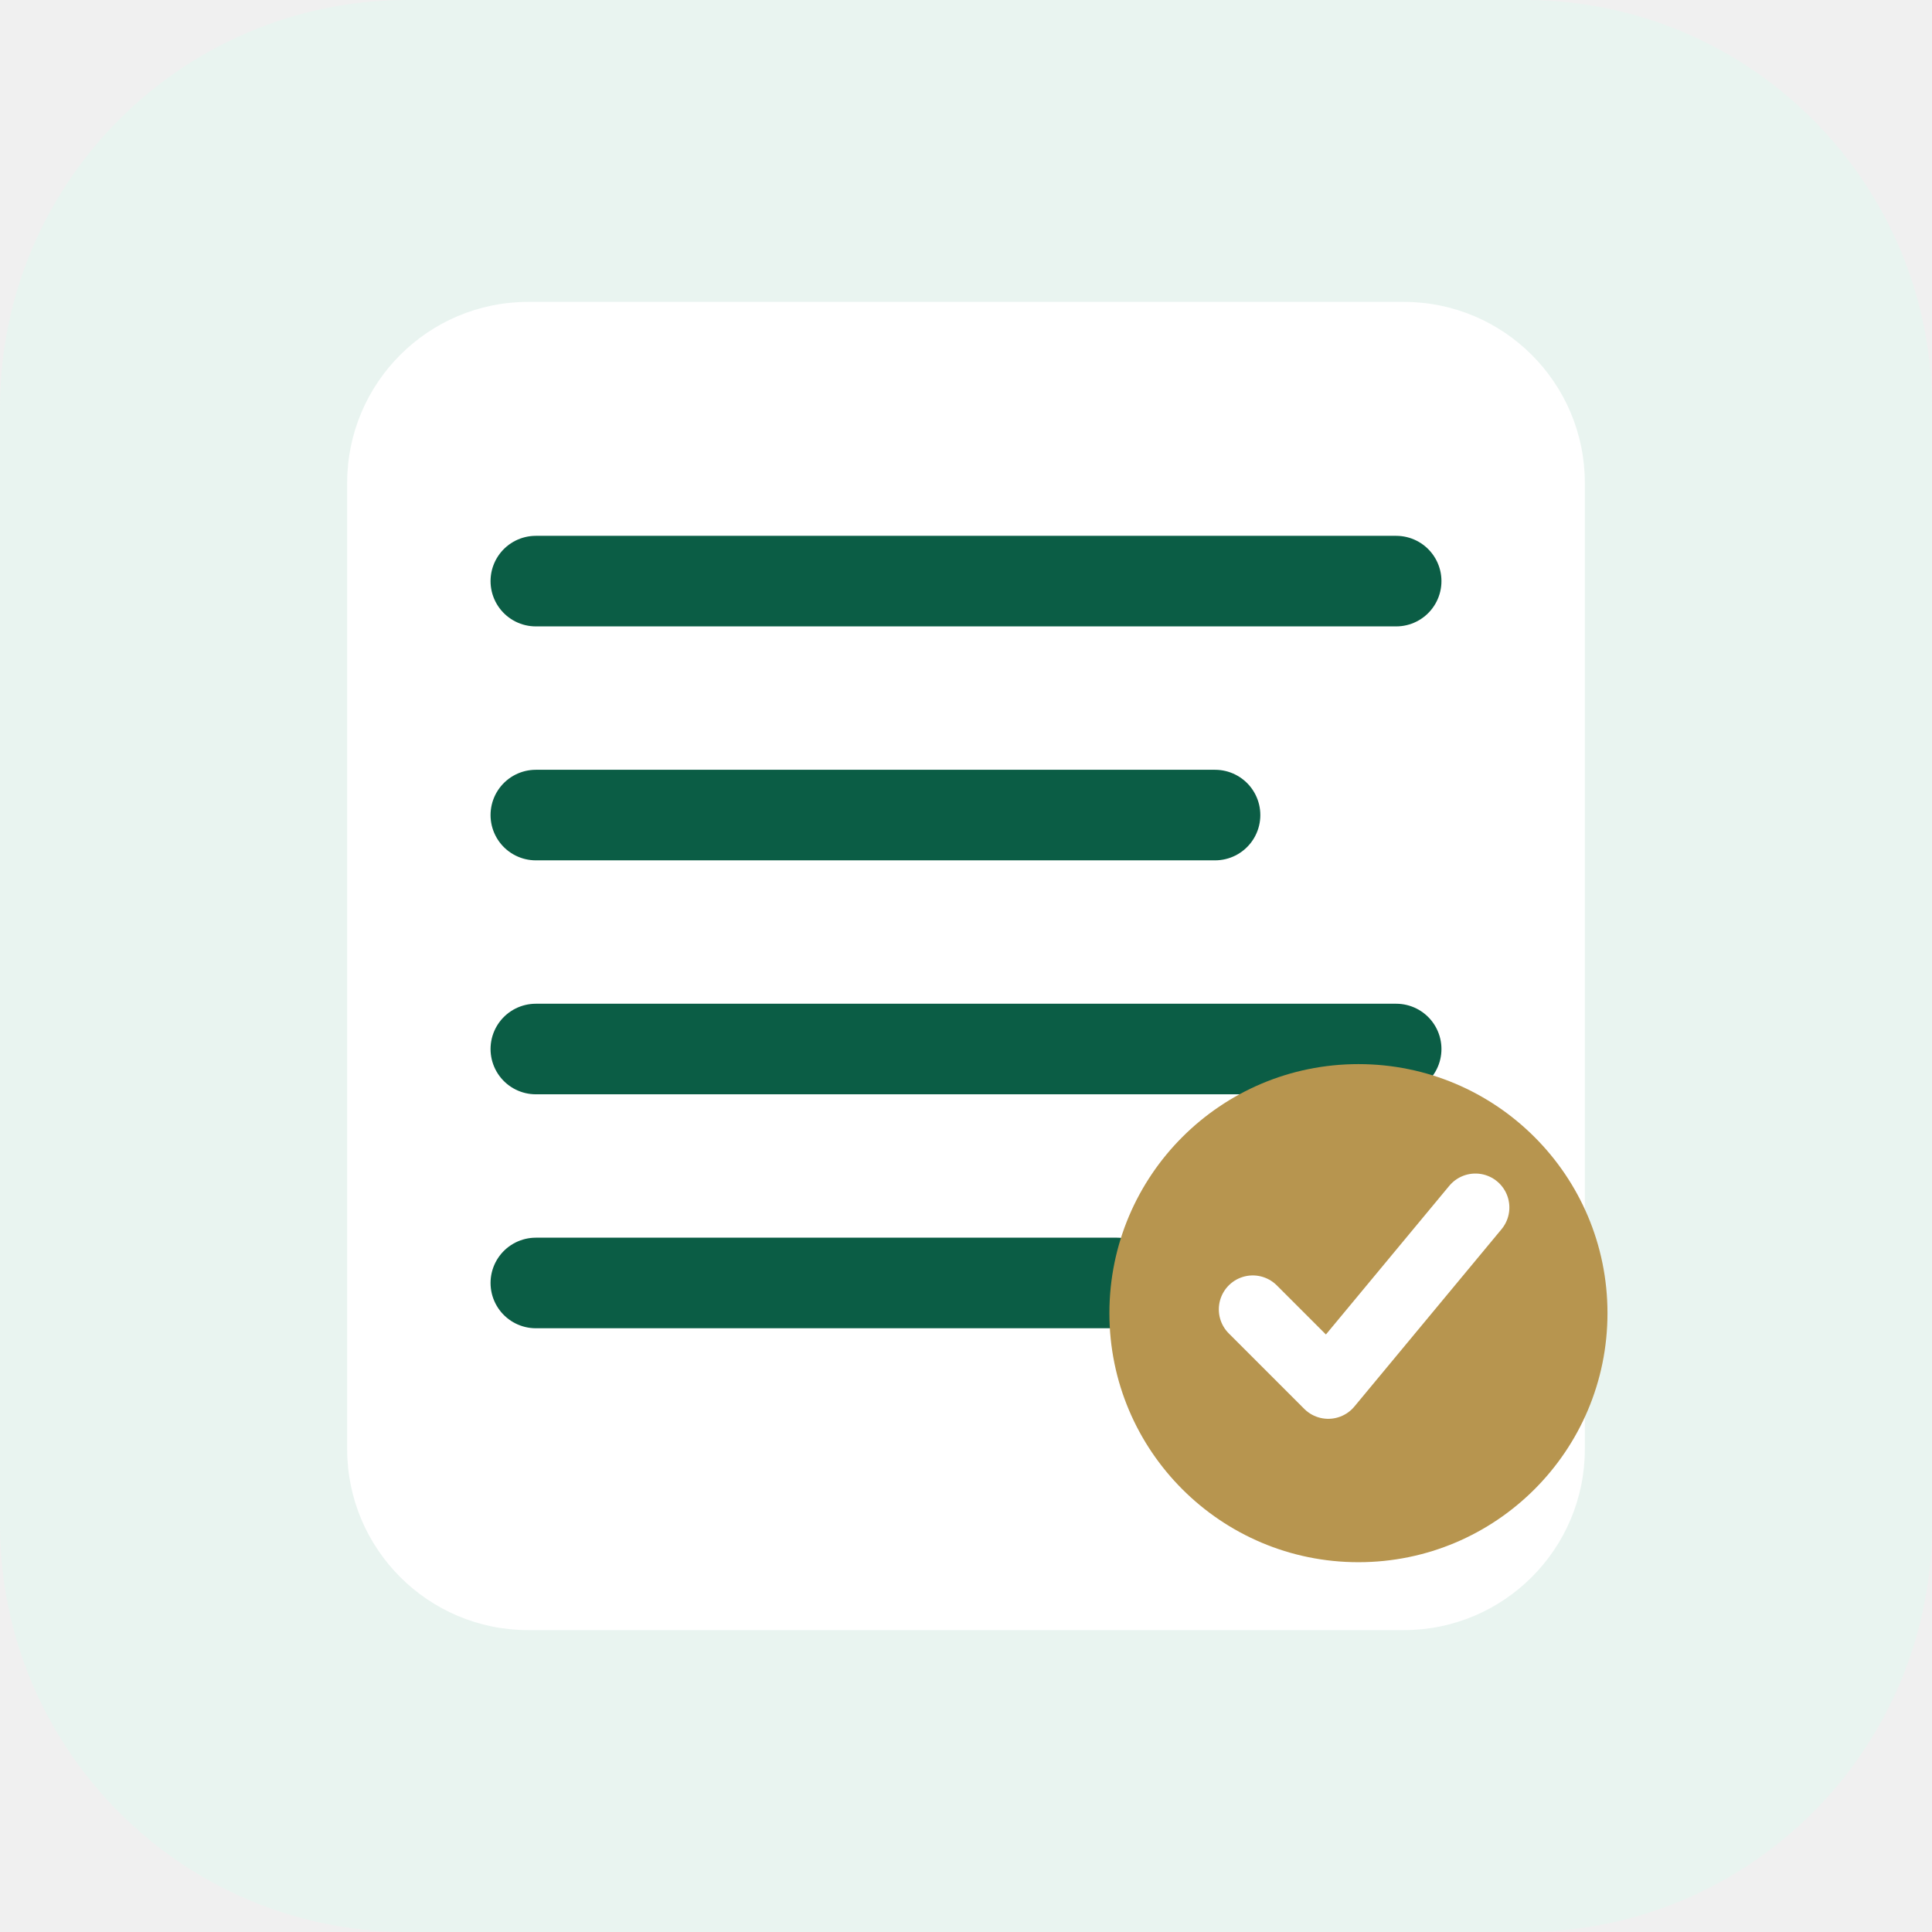
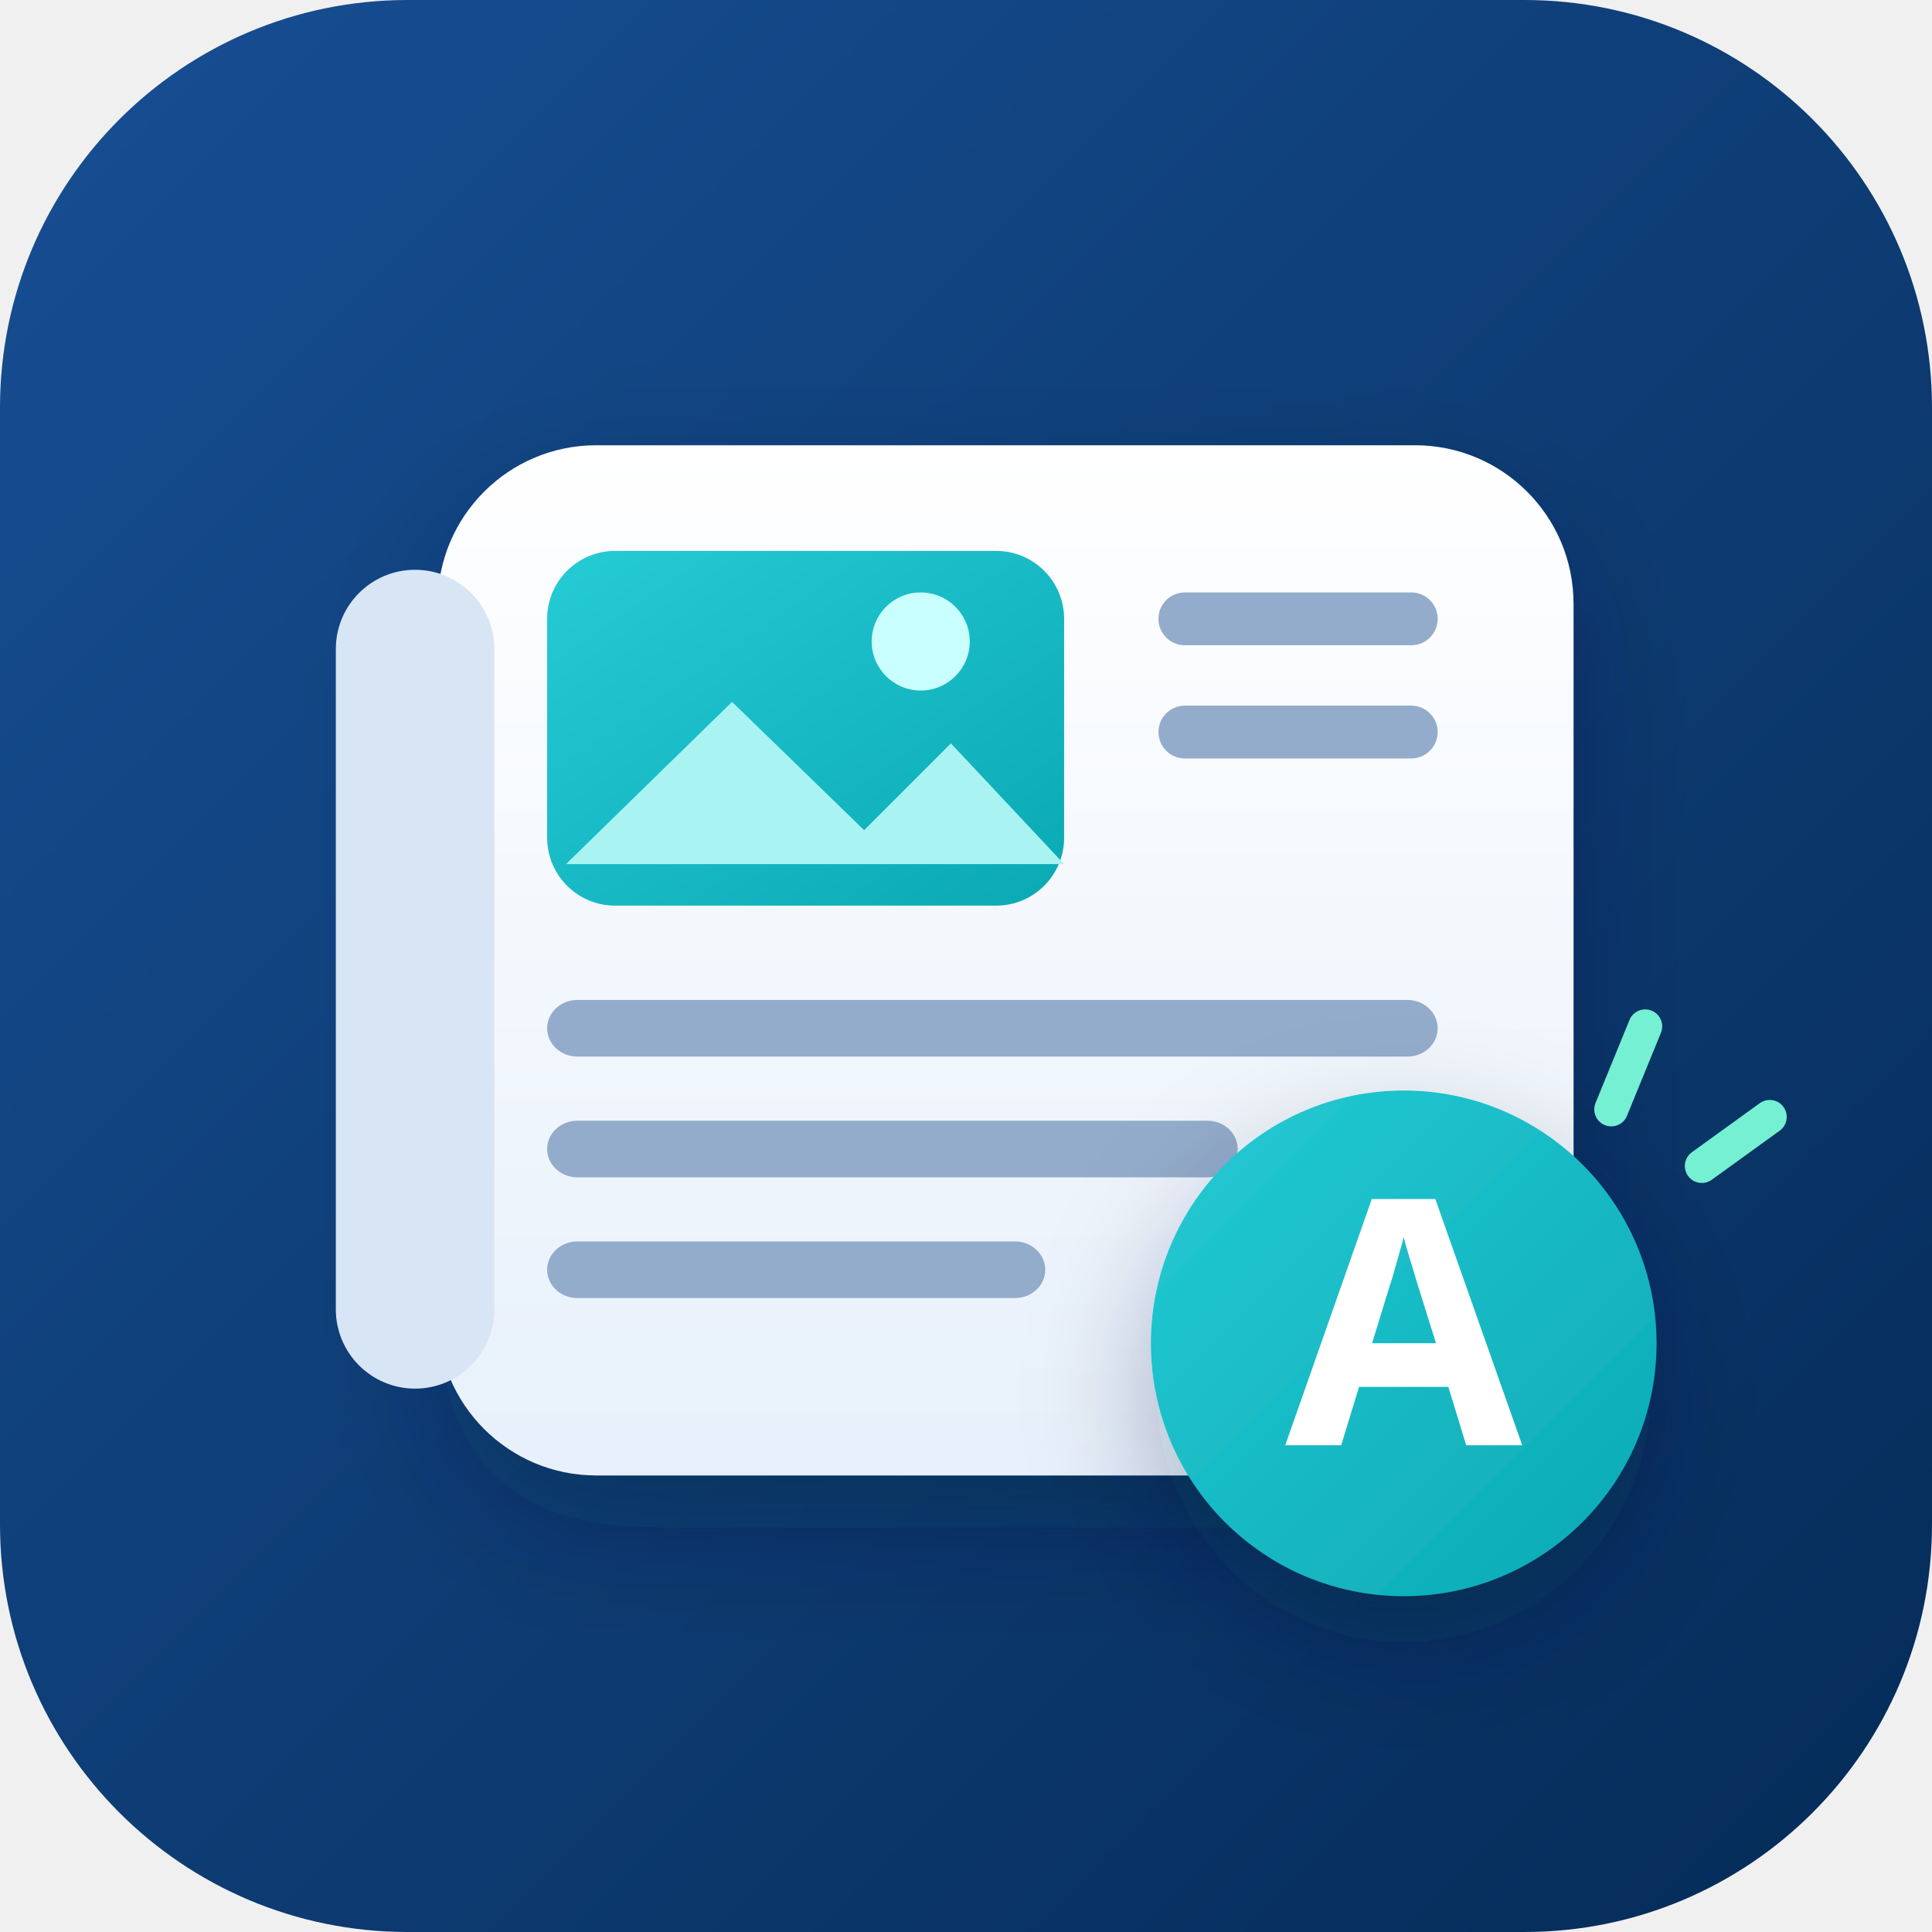
- <svg xmlns="http://www.w3.org/2000/svg" viewBox="0 0 512 512">
-   <rect width="512" height="512" rx="108" fill="#e9f4f0" />
-   <rect x="92" y="80" width="328" height="352" rx="48" fill="#fff" />
-   <path d="M142 154h228M142 216h180M142 278h228M142 340h154" stroke="#0b5d45" stroke-width="24" stroke-linecap="round" />
-   <circle cx="360" cy="348" r="66" fill="#b7954f" />
-   <path d="M332 347l20 20 39-47" fill="none" stroke="#fff" stroke-width="18" stroke-linecap="round" stroke-linejoin="round" />
+ <svg xmlns="http://www.w3.org/2000/svg" viewBox="0 0 512 512" role="img" aria-label="News × TOEIC">
+   <defs>
+     <linearGradient id="navy" x1="0" y1="0" x2="1" y2="1">
+       <stop offset="0" stop-color="#174f94" />
+       <stop offset="1" stop-color="#052b57" />
+     </linearGradient>
+     <linearGradient id="paper" x1="0" y1="0" x2="0" y2="1">
+       <stop offset="0" stop-color="#ffffff" />
+       <stop offset="1" stop-color="#e7f0fb" />
+     </linearGradient>
+     <linearGradient id="cyan" x1="0" y1="0" x2="1" y2="1">
+       <stop offset="0" stop-color="#25cbd5" />
+       <stop offset="1" stop-color="#0aa9b4" />
+     </linearGradient>
+     <filter id="shadow" x="-30%" y="-30%" width="160%" height="160%">
+       <feDropShadow dx="0" dy="14" stdDeviation="16" flood-color="#001b38" flood-opacity=".28" />
+     </filter>
+   </defs>
+   <rect width="512" height="512" rx="108" fill="url(#navy)" />
+   <rect x="116" y="118" width="301" height="273" rx="42" fill="url(#paper)" filter="url(#shadow)" />
+   <rect x="89" y="151" width="42" height="217" rx="21" fill="#d8e5f4" />
+   <rect x="145" y="146" width="137" height="94" rx="18" fill="url(#cyan)" />
+   <path d="M150 229l44-43 35 34 23-23 30 32z" fill="#a9f4f3" />
+   <circle cx="244" cy="170" r="13" fill="#c9ffff" />
+   <g fill="#93accb">
+     <rect x="307" y="157" width="74" height="14" rx="7" />
+     <rect x="307" y="187" width="74" height="14" rx="7" />
+     <rect x="145" y="265" width="236" height="15" rx="8" />
+     <rect x="145" y="297" width="183" height="15" rx="8" />
+     <rect x="145" y="329" width="132" height="15" rx="8" />
+   </g>
+   <circle cx="372" cy="356" r="67" fill="url(#cyan)" filter="url(#shadow)" />
+   <text x="372" y="383" text-anchor="middle" font-family="system-ui, sans-serif" font-size="91" font-weight="800" fill="#ffffff">A</text>
+   <g stroke="#75f0d2" stroke-width="9" stroke-linecap="round">
+     <path d="M427 294l9-22" />
+     <path d="M451 309l18-13" />
+   </g>
</svg>
